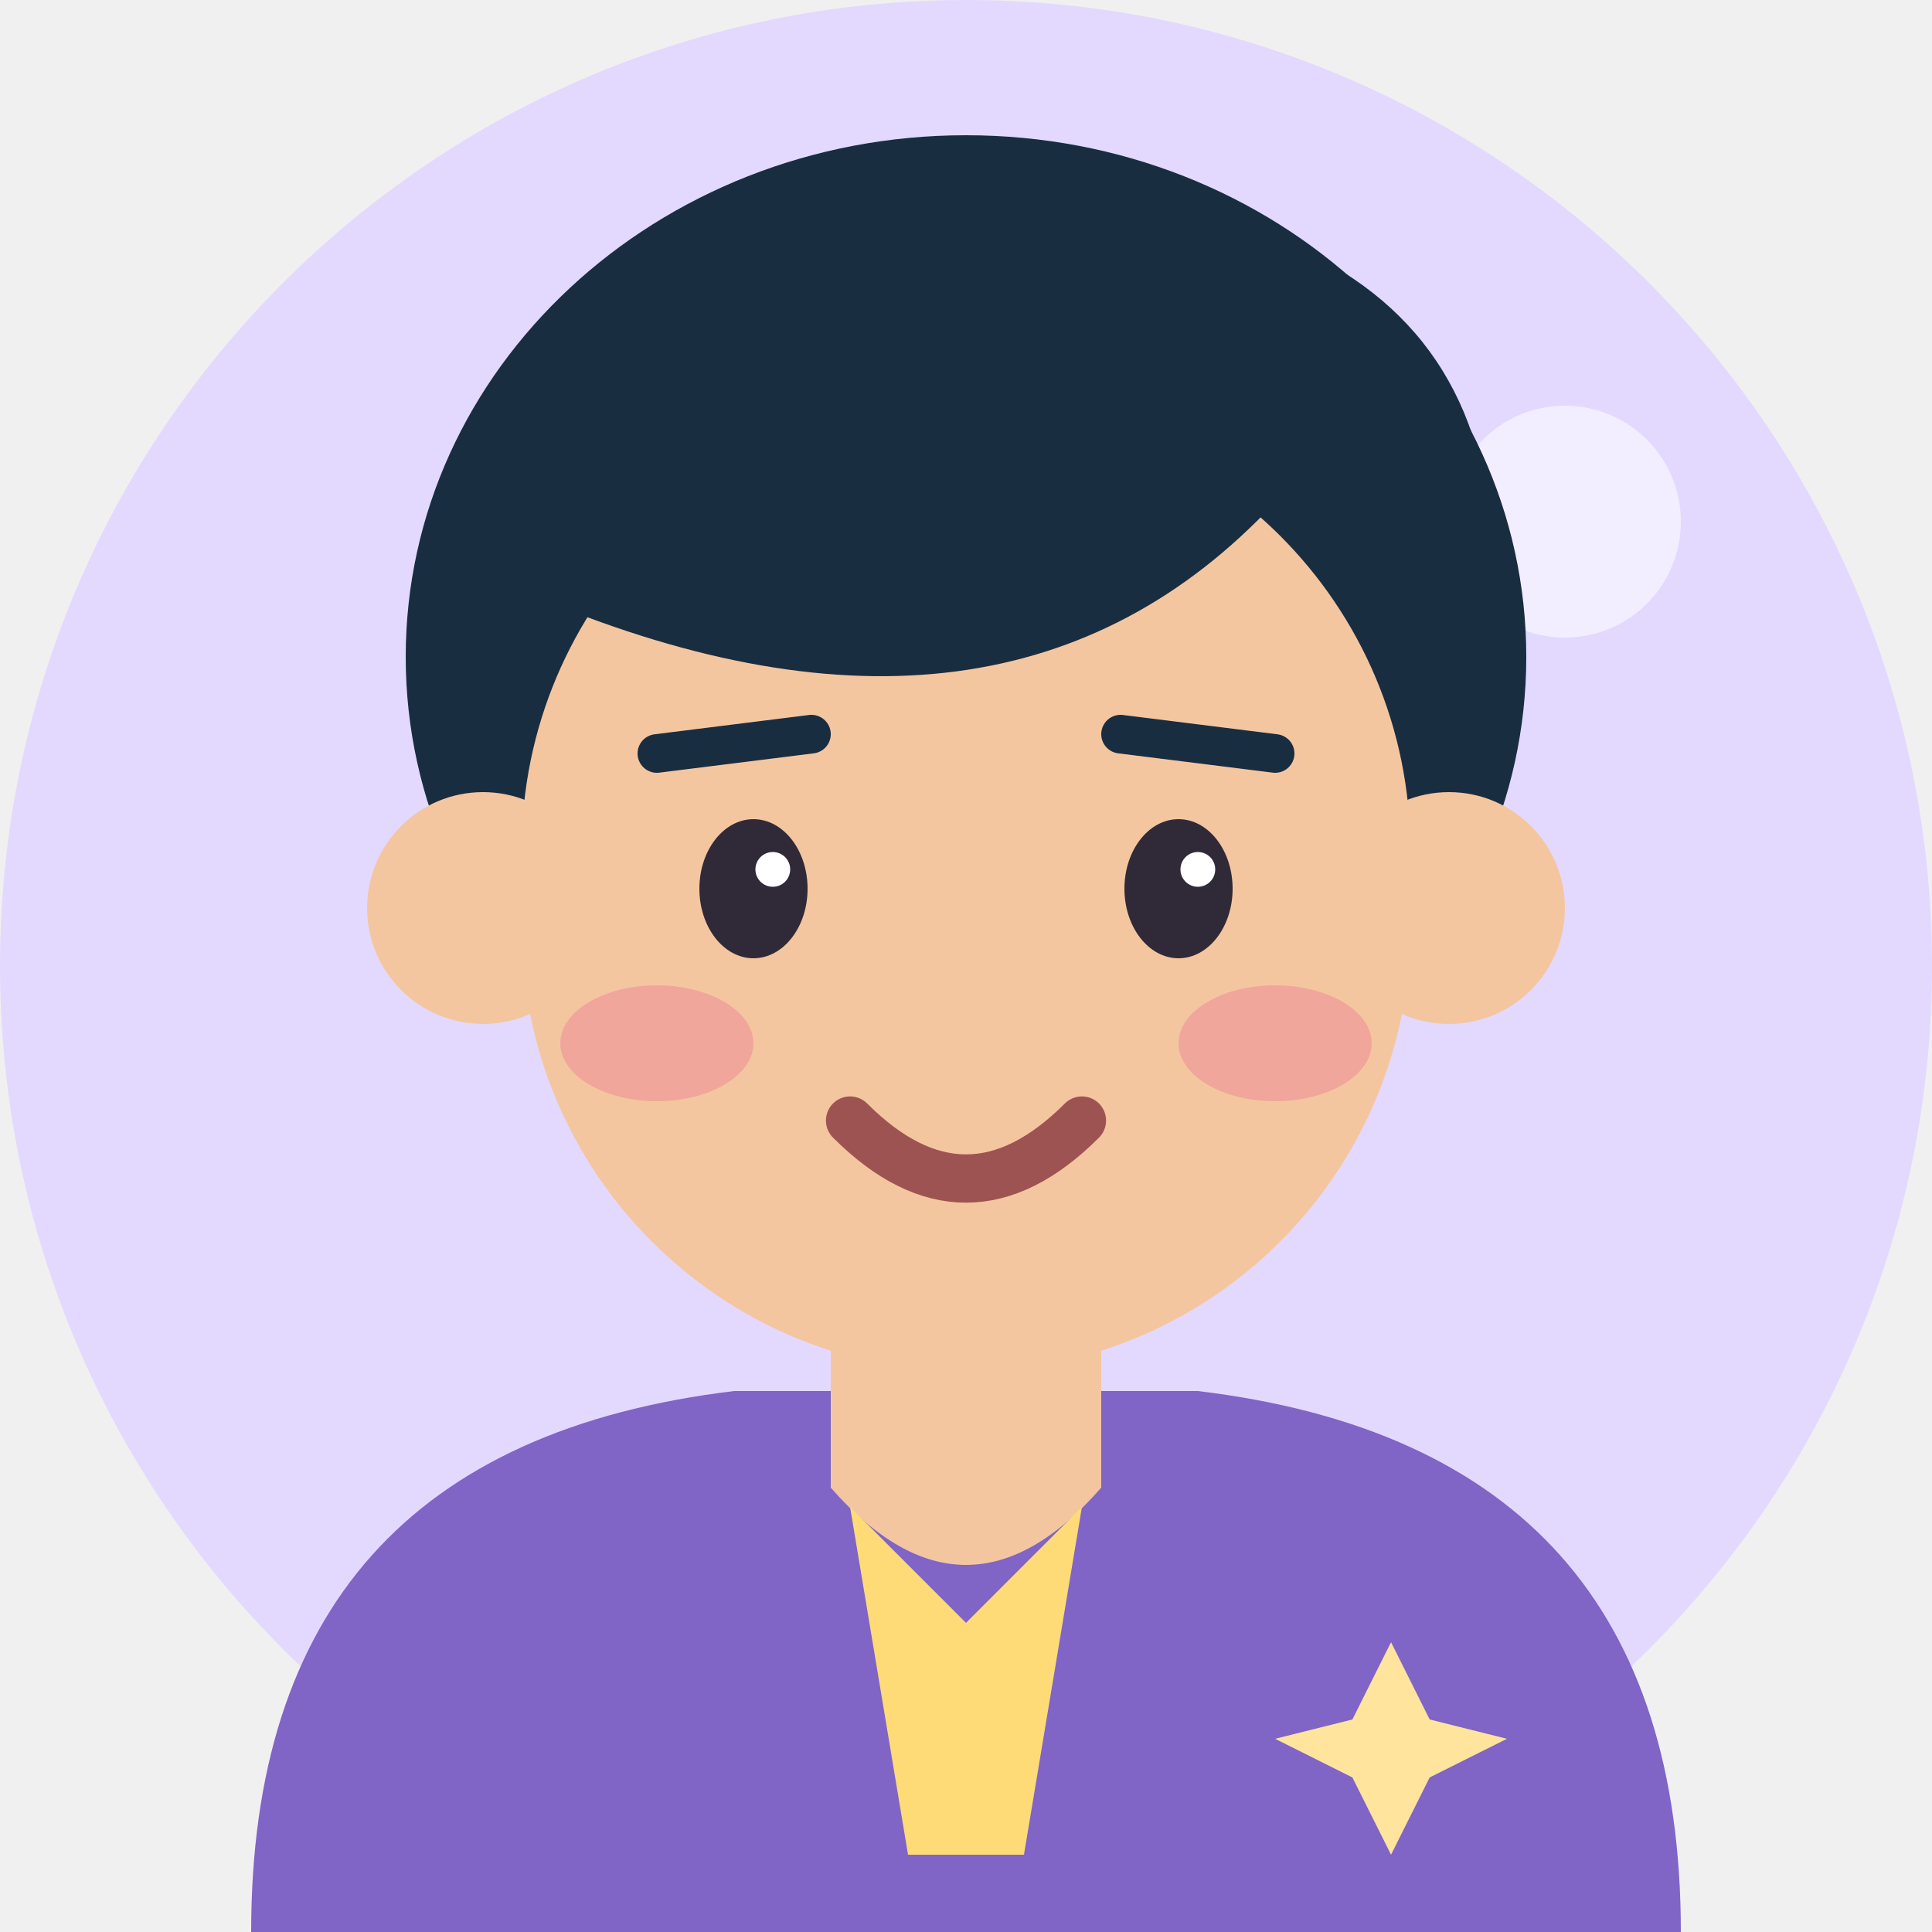
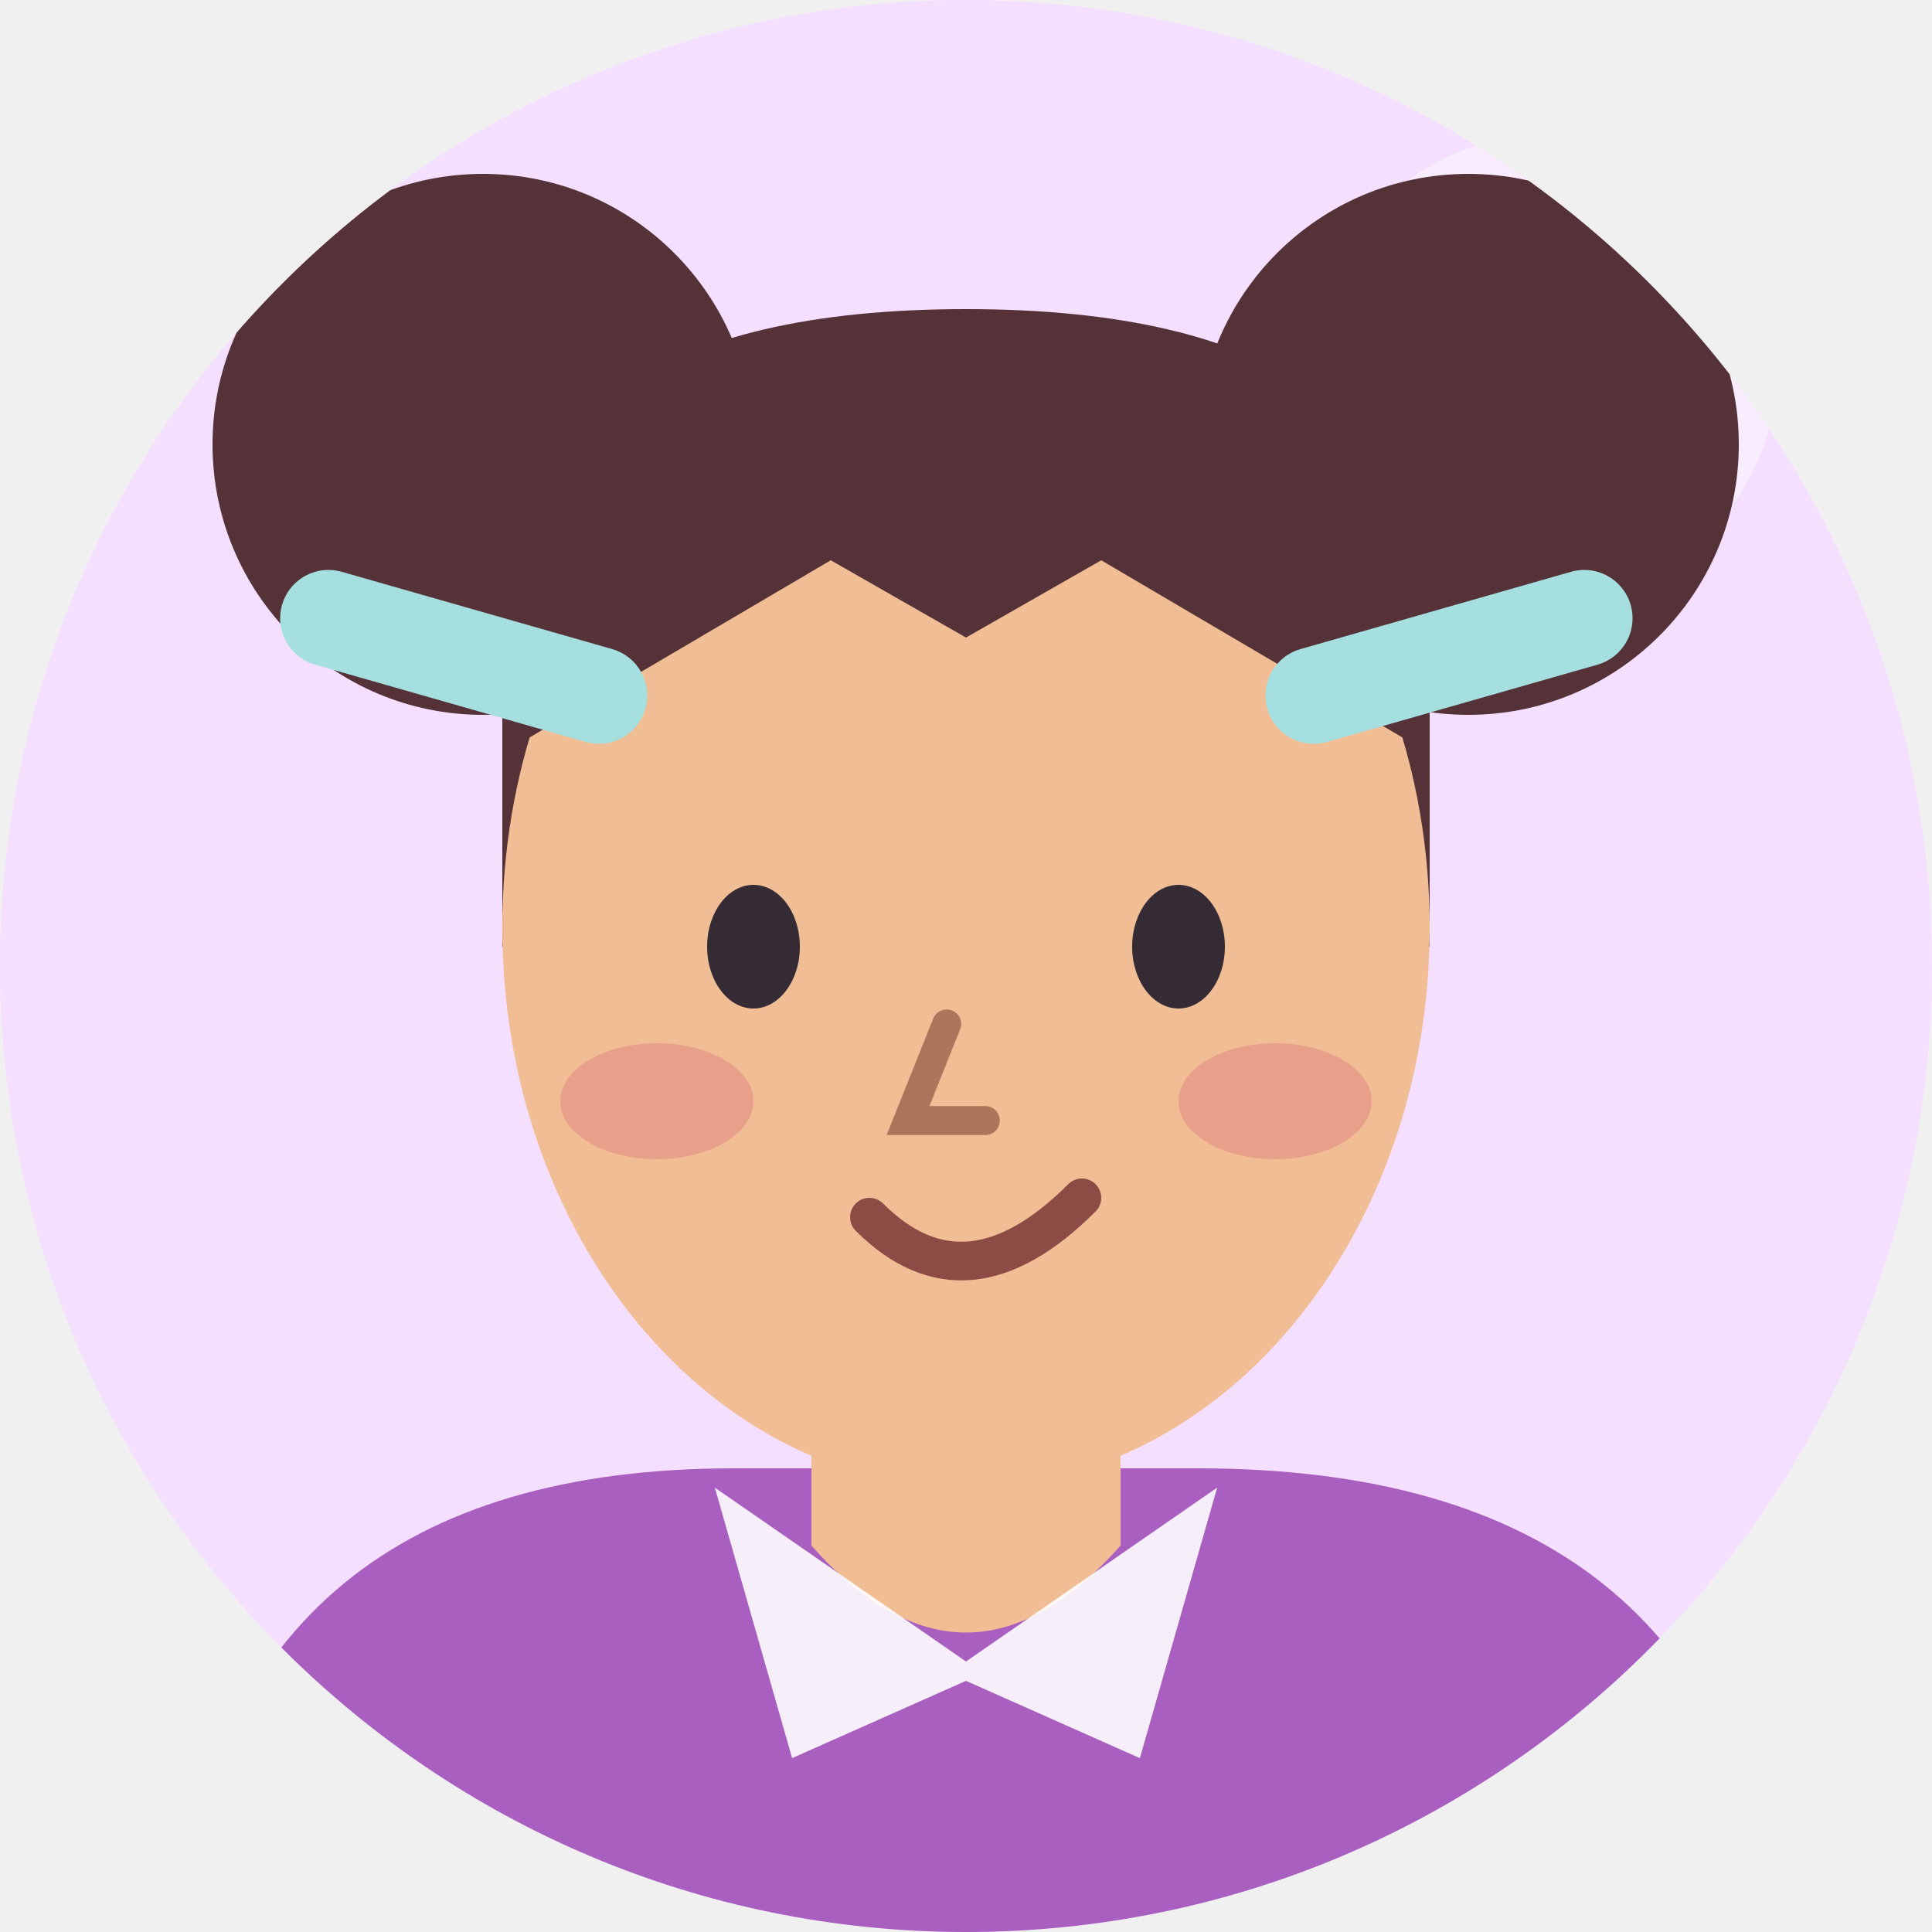
<svg xmlns="http://www.w3.org/2000/svg" viewBox="0 0 100 100">
-   <rect width="100" height="100" rx="50" fill="#e3d9ff" />
-   <circle cx="81" cy="27" r="6" fill="#fff" opacity=".55" />
-   <ellipse cx="50" cy="34" rx="29" ry="27" fill="#192d41" />
-   <path d="M13 100Q13 75 38 72H62Q87 75 87 100" fill="#8064c6" />
-   <path d="M43 62H57V77Q50 85 43 77Z" fill="#f4c6a0" />
-   <circle cx="25" cy="47" r="6" fill="#f4c6a0" />
-   <circle cx="75" cy="47" r="6" fill="#f4c6a0" />
-   <rect x="27" y="21" width="46" height="50" rx="23" fill="#f4c6a0" />
-   <path d="M25 37Q22 8 51 10Q83 10 76 39L66 26Q52 41 28 31Z" fill="#192d41" />
-   <path d="M34 39L42 38M58 38L66 39" stroke="#192d41" stroke-width="2" stroke-linecap="round" />
-   <ellipse cx="39" cy="46" rx="2.8" ry="3.6" fill="#302a38" />
-   <ellipse cx="61" cy="46" rx="2.8" ry="3.6" fill="#302a38" />
-   <circle cx="40" cy="45" r=".9" fill="white" />
-   <circle cx="62" cy="45" r=".9" fill="white" />
-   <ellipse cx="34" cy="54" rx="5" ry="3" fill="#ed8d98" opacity=".55" />
-   <ellipse cx="66" cy="54" rx="5" ry="3" fill="#ed8d98" opacity=".55" />
-   <path d="M44 58Q50 64 56 58" stroke="#9e5353" stroke-width="2.5" fill="none" stroke-linecap="round" />
-   <path d="M44 78L50 84L56 78L53 96H47Z" fill="#ffdb78" />
-   <path d="M72 85L74 89L78 90L74 92L72 96L70 92L66 90L70 89Z" fill="#ffe49d" />
+   <defs>
+     <clipPath id="clip">
+       <circle cx="50" cy="50" r="50" />
+     </clipPath>
+   </defs>
+   <g clip-path="url(#clip)">
+     <path fill="#f5dfff" d="M0 0H100V100H0Z" />
+     <circle cx="80" cy="19" r="12" fill="#fff" opacity=".4" />
+     <g fill="#543237">
+       <circle cx="25" cy="23" r="14" />
+       <circle cx="76" cy="23" r="14" />
+       <path d="M26 49V33Q26 16 50 16Q74 16 74 33V49Z" />
+     </g>
+     <path d="M9 100Q12 76 38 76H62Q89 76 92 100Z" fill="#a85fc0" />
+     <path d="M42 65H58V80Q50 89 42 80Z" fill="#f1bd94" />
+     <path d="M37 77L50 86 63 77 59 91 50 87 41 91Z" fill="#fff" opacity=".9" />
+     <ellipse cx="50" cy="48" rx="24" ry="29" fill="#f1bd94" />
+     <g fill="#543237">
+       <path d="M26 39Q29 18 50 18Q71 18 74 39L57 29 50 33 43 29Z" />
+     </g>
+     <g fill="#342b35">
+       <ellipse cx="39" cy="49" rx="2.4" ry="3.2" />
+       <ellipse cx="61" cy="49" rx="2.4" ry="3.2" />
+     </g>
+     <g fill="#df7f82" opacity=".48">
+       <ellipse cx="34" cy="57" rx="5" ry="3" />
+       <ellipse cx="66" cy="57" rx="5" ry="3" />
+     </g>
+     <path d="M45 63Q50 68 56 62" fill="none" stroke="#8c4c45" stroke-width="2" stroke-linecap="round" />
+     <path d="M49 53L47 58H51" fill="none" stroke="#ad755c" stroke-width="1.5" stroke-linecap="round" />
+     <path d="M17 32L31 36M68 36L82 32" stroke="#a5dfdf" stroke-width="5" stroke-linecap="round" />
+   </g>
</svg>
